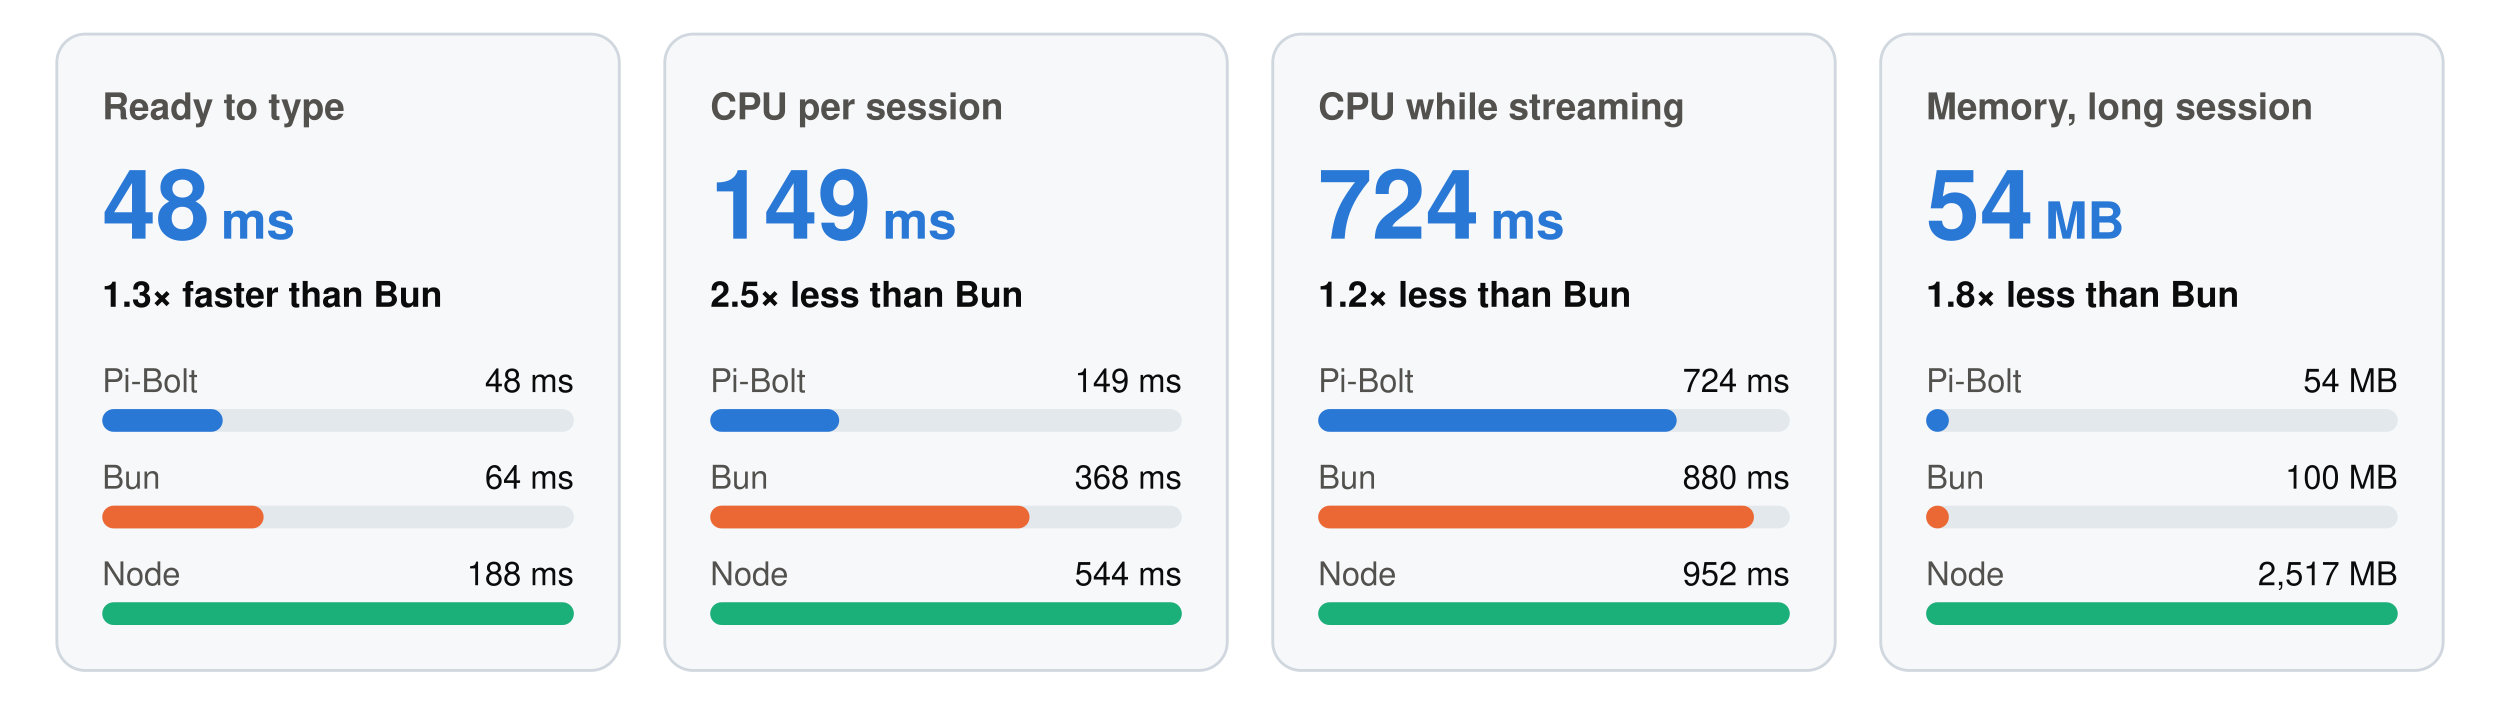
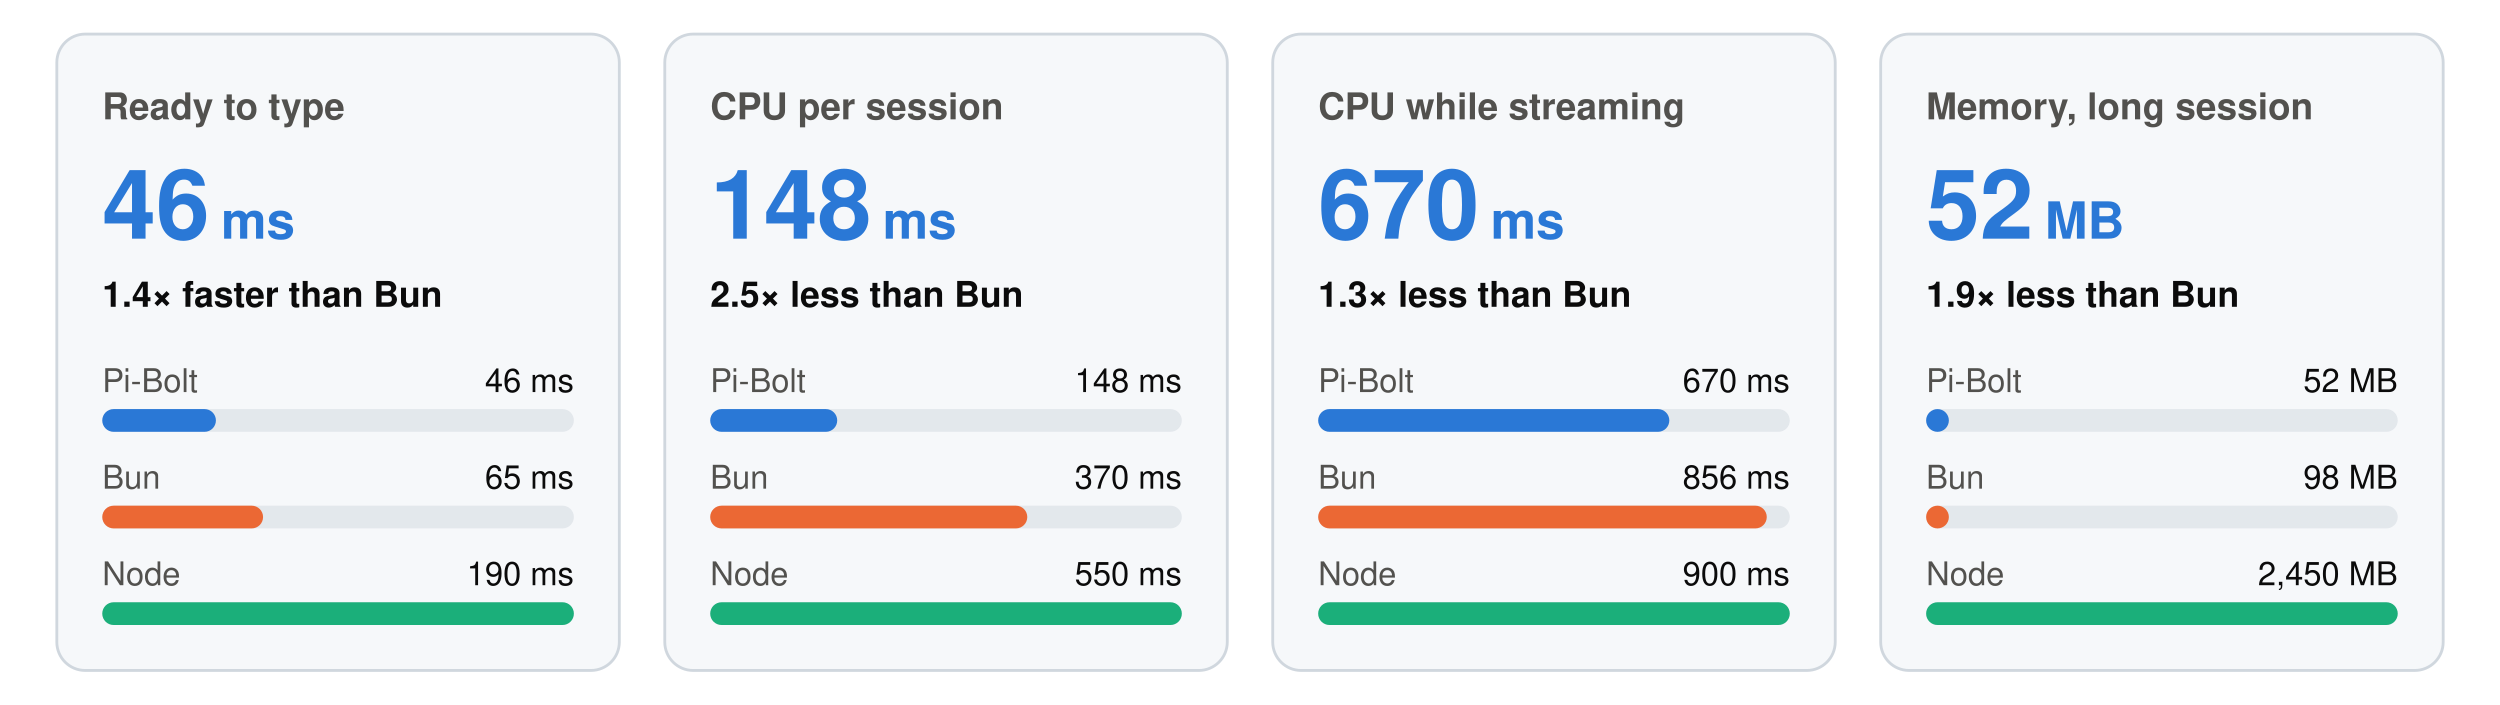
<svg xmlns="http://www.w3.org/2000/svg" width="880" height="248" viewBox="0 0 880 248" role="img" aria-label="Pi-Bolt compared with Bun and Node">
  <style>text{font-family:-apple-system, BlinkMacSystemFont, 'Segoe UI', Helvetica, Arial, sans-serif;font-variant-numeric:tabular-nums}</style>
  <rect x="20.0" y="12" width="198.0" height="224" rx="10" fill="#f6f8fa" stroke="#d0d7de" />
  <text x="36.0" y="42" font-size="13" font-weight="600" fill="#52514e">Ready to type</text>
-   <text x="36.0" y="84" font-size="34" font-weight="700" fill="#2a78d6">48<tspan font-size="18" font-weight="600" dx="4">ms</tspan>
+   <text x="36.0" y="84" font-size="34" font-weight="700" fill="#2a78d6">46<tspan font-size="18" font-weight="600" dx="4">ms</tspan>
  </text>
-   <text x="36.0" y="108" font-size="12.5" font-weight="600" fill="#0b0b0b">1.3× faster than Bun</text>
+   <text x="36.0" y="108" font-size="12.5" font-weight="600" fill="#0b0b0b">1.4× faster than Bun</text>
  <text x="36.0" y="138" font-size="11.5" fill="#52514e">Pi-Bolt</text>
-   <text x="202.0" y="138" font-size="11.5" text-anchor="end" fill="#0b0b0b">48 ms</text>
+   <text x="202.0" y="138" font-size="11.5" text-anchor="end" fill="#0b0b0b">46 ms</text>
  <rect x="36.0" y="144" width="166.0" height="8" rx="4" fill="#d0d7de" opacity="0.5" />
-   <rect x="36.0" y="144" width="42.4" height="8" rx="4" fill="#2a78d6" />
+   <rect x="36.0" y="144" width="40.0" height="8" rx="4" fill="#2a78d6" />
  <text x="36.0" y="172" font-size="11.5" fill="#52514e">Bun</text>
-   <text x="202.0" y="172" font-size="11.5" text-anchor="end" fill="#0b0b0b">64 ms</text>
+   <text x="202.0" y="172" font-size="11.5" text-anchor="end" fill="#0b0b0b">65 ms</text>
  <rect x="36.0" y="178" width="166.0" height="8" rx="4" fill="#d0d7de" opacity="0.5" />
-   <rect x="36.0" y="178" width="56.8" height="8" rx="4" fill="#eb6834" />
+   <rect x="36.0" y="178" width="56.6" height="8" rx="4" fill="#eb6834" />
  <text x="36.0" y="206" font-size="11.5" fill="#52514e">Node</text>
-   <text x="202.0" y="206" font-size="11.5" text-anchor="end" fill="#0b0b0b">188 ms</text>
+   <text x="202.0" y="206" font-size="11.5" text-anchor="end" fill="#0b0b0b">190 ms</text>
  <rect x="36.0" y="212" width="166.0" height="8" rx="4" fill="#d0d7de" opacity="0.5" />
  <rect x="36.0" y="212" width="166.0" height="8" rx="4" fill="#1baf7a" />
  <rect x="234.0" y="12" width="198.0" height="224" rx="10" fill="#f6f8fa" stroke="#d0d7de" />
  <text x="250.0" y="42" font-size="13" font-weight="600" fill="#52514e">CPU per session</text>
-   <text x="250.0" y="84" font-size="34" font-weight="700" fill="#2a78d6">149<tspan font-size="18" font-weight="600" dx="4">ms</tspan>
+   <text x="250.0" y="84" font-size="34" font-weight="700" fill="#2a78d6">148<tspan font-size="18" font-weight="600" dx="4">ms</tspan>
  </text>
  <text x="250.0" y="108" font-size="12.5" font-weight="600" fill="#0b0b0b">2.5× less than Bun</text>
  <text x="250.0" y="138" font-size="11.5" fill="#52514e">Pi-Bolt</text>
-   <text x="416.0" y="138" font-size="11.5" text-anchor="end" fill="#0b0b0b">149 ms</text>
+   <text x="416.0" y="138" font-size="11.5" text-anchor="end" fill="#0b0b0b">148 ms</text>
  <rect x="250.0" y="144" width="166.0" height="8" rx="4" fill="#d0d7de" opacity="0.5" />
-   <rect x="250.0" y="144" width="45.4" height="8" rx="4" fill="#2a78d6" />
+   <rect x="250.0" y="144" width="44.7" height="8" rx="4" fill="#2a78d6" />
  <text x="250.0" y="172" font-size="11.5" fill="#52514e">Bun</text>
-   <text x="416.0" y="172" font-size="11.5" text-anchor="end" fill="#0b0b0b">368 ms</text>
+   <text x="416.0" y="172" font-size="11.5" text-anchor="end" fill="#0b0b0b">370 ms</text>
  <rect x="250.0" y="178" width="166.0" height="8" rx="4" fill="#d0d7de" opacity="0.5" />
-   <rect x="250.0" y="178" width="112.4" height="8" rx="4" fill="#eb6834" />
+   <rect x="250.0" y="178" width="111.6" height="8" rx="4" fill="#eb6834" />
  <text x="250.0" y="206" font-size="11.5" fill="#52514e">Node</text>
-   <text x="416.0" y="206" font-size="11.5" text-anchor="end" fill="#0b0b0b">544 ms</text>
+   <text x="416.0" y="206" font-size="11.5" text-anchor="end" fill="#0b0b0b">550 ms</text>
  <rect x="250.0" y="212" width="166.0" height="8" rx="4" fill="#d0d7de" opacity="0.5" />
  <rect x="250.0" y="212" width="166.0" height="8" rx="4" fill="#1baf7a" />
  <rect x="448.0" y="12" width="198.0" height="224" rx="10" fill="#f6f8fa" stroke="#d0d7de" />
  <text x="464.0" y="42" font-size="13" font-weight="600" fill="#52514e">CPU while streaming</text>
-   <text x="464.0" y="84" font-size="34" font-weight="700" fill="#2a78d6">724<tspan font-size="18" font-weight="600" dx="4">ms</tspan>
+   <text x="464.0" y="84" font-size="34" font-weight="700" fill="#2a78d6">670<tspan font-size="18" font-weight="600" dx="4">ms</tspan>
  </text>
-   <text x="464.0" y="108" font-size="12.5" font-weight="600" fill="#0b0b0b">1.2× less than Bun</text>
+   <text x="464.0" y="108" font-size="12.5" font-weight="600" fill="#0b0b0b">1.3× less than Bun</text>
  <text x="464.0" y="138" font-size="11.5" fill="#52514e">Pi-Bolt</text>
-   <text x="630.0" y="138" font-size="11.5" text-anchor="end" fill="#0b0b0b">724 ms</text>
+   <text x="630.0" y="138" font-size="11.5" text-anchor="end" fill="#0b0b0b">670 ms</text>
  <rect x="464.0" y="144" width="166.0" height="8" rx="4" fill="#d0d7de" opacity="0.5" />
-   <rect x="464.0" y="144" width="126.2" height="8" rx="4" fill="#2a78d6" />
+   <rect x="464.0" y="144" width="123.6" height="8" rx="4" fill="#2a78d6" />
  <text x="464.0" y="172" font-size="11.5" fill="#52514e">Bun</text>
-   <text x="630.0" y="172" font-size="11.5" text-anchor="end" fill="#0b0b0b">880 ms</text>
+   <text x="630.0" y="172" font-size="11.5" text-anchor="end" fill="#0b0b0b">856 ms</text>
  <rect x="464.0" y="178" width="166.0" height="8" rx="4" fill="#d0d7de" opacity="0.5" />
-   <rect x="464.0" y="178" width="153.4" height="8" rx="4" fill="#eb6834" />
+   <rect x="464.0" y="178" width="157.9" height="8" rx="4" fill="#eb6834" />
  <text x="464.0" y="206" font-size="11.5" fill="#52514e">Node</text>
-   <text x="630.0" y="206" font-size="11.5" text-anchor="end" fill="#0b0b0b">952 ms</text>
+   <text x="630.0" y="206" font-size="11.5" text-anchor="end" fill="#0b0b0b">900 ms</text>
  <rect x="464.0" y="212" width="166.0" height="8" rx="4" fill="#d0d7de" opacity="0.5" />
  <rect x="464.0" y="212" width="166.0" height="8" rx="4" fill="#1baf7a" />
  <rect x="662.0" y="12" width="198.0" height="224" rx="10" fill="#f6f8fa" stroke="#d0d7de" />
  <text x="678.0" y="42" font-size="13" font-weight="600" fill="#52514e">Memory, long session</text>
-   <text x="678.0" y="84" font-size="34" font-weight="700" fill="#2a78d6">54<tspan font-size="18" font-weight="600" dx="4">MB</tspan>
+   <text x="678.0" y="84" font-size="34" font-weight="700" fill="#2a78d6">52<tspan font-size="18" font-weight="600" dx="4">MB</tspan>
  </text>
-   <text x="678.0" y="108" font-size="12.5" font-weight="600" fill="#0b0b0b">1.8× less than Bun</text>
+   <text x="678.0" y="108" font-size="12.5" font-weight="600" fill="#0b0b0b">1.9× less than Bun</text>
  <text x="678.0" y="138" font-size="11.5" fill="#52514e">Pi-Bolt</text>
-   <text x="844.0" y="138" font-size="11.5" text-anchor="end" fill="#0b0b0b">54 MB</text>
+   <text x="844.0" y="138" font-size="11.5" text-anchor="end" fill="#0b0b0b">52 MB</text>
  <rect x="678.0" y="144" width="166.0" height="8" rx="4" fill="#d0d7de" opacity="0.5" />
  <rect x="678.0" y="144" width="8.0" height="8" rx="4" fill="#2a78d6" />
  <text x="678.0" y="172" font-size="11.5" fill="#52514e">Bun</text>
-   <text x="844.0" y="172" font-size="11.5" text-anchor="end" fill="#0b0b0b">100 MB</text>
+   <text x="844.0" y="172" font-size="11.5" text-anchor="end" fill="#0b0b0b">98 MB</text>
  <rect x="678.0" y="178" width="166.0" height="8" rx="4" fill="#d0d7de" opacity="0.5" />
  <rect x="678.0" y="178" width="8.0" height="8" rx="4" fill="#eb6834" />
  <text x="678.0" y="206" font-size="11.5" fill="#52514e">Node</text>
-   <text x="844.0" y="206" font-size="11.5" text-anchor="end" fill="#0b0b0b">2,517 MB</text>
+   <text x="844.0" y="206" font-size="11.5" text-anchor="end" fill="#0b0b0b">2,450 MB</text>
  <rect x="678.0" y="212" width="166.0" height="8" rx="4" fill="#d0d7de" opacity="0.5" />
  <rect x="678.0" y="212" width="166.0" height="8" rx="4" fill="#1baf7a" />
</svg>
